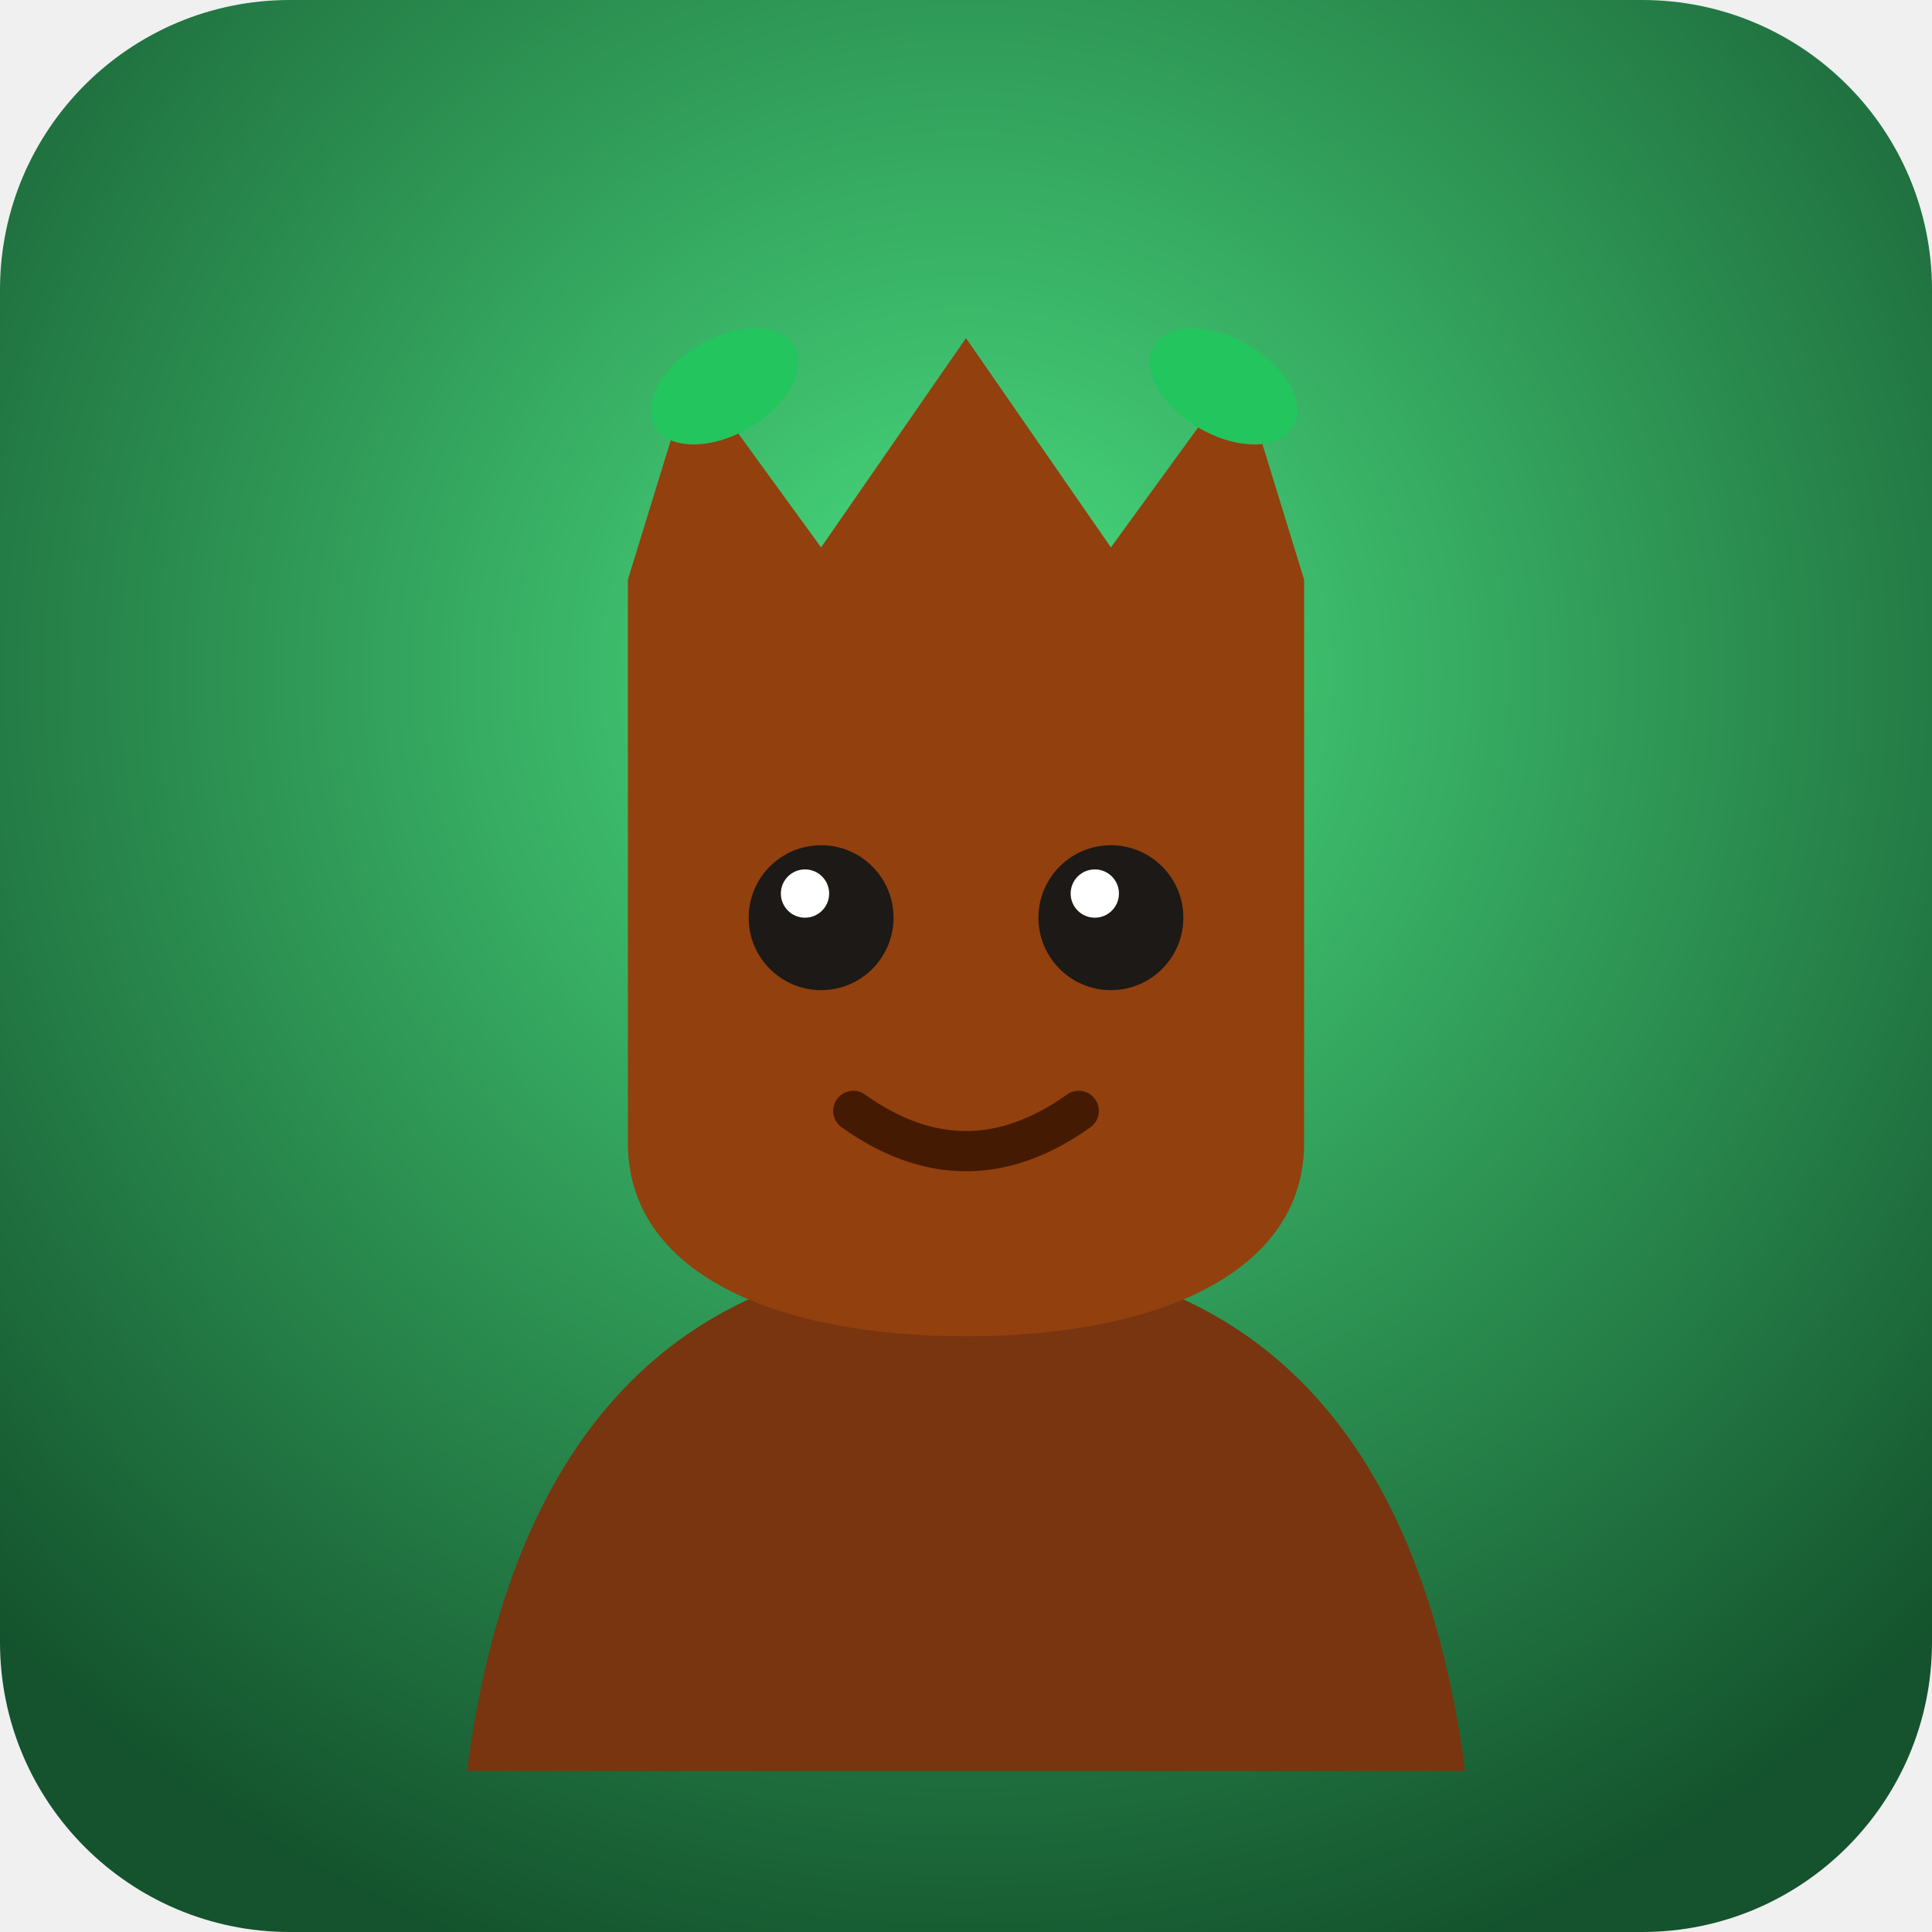
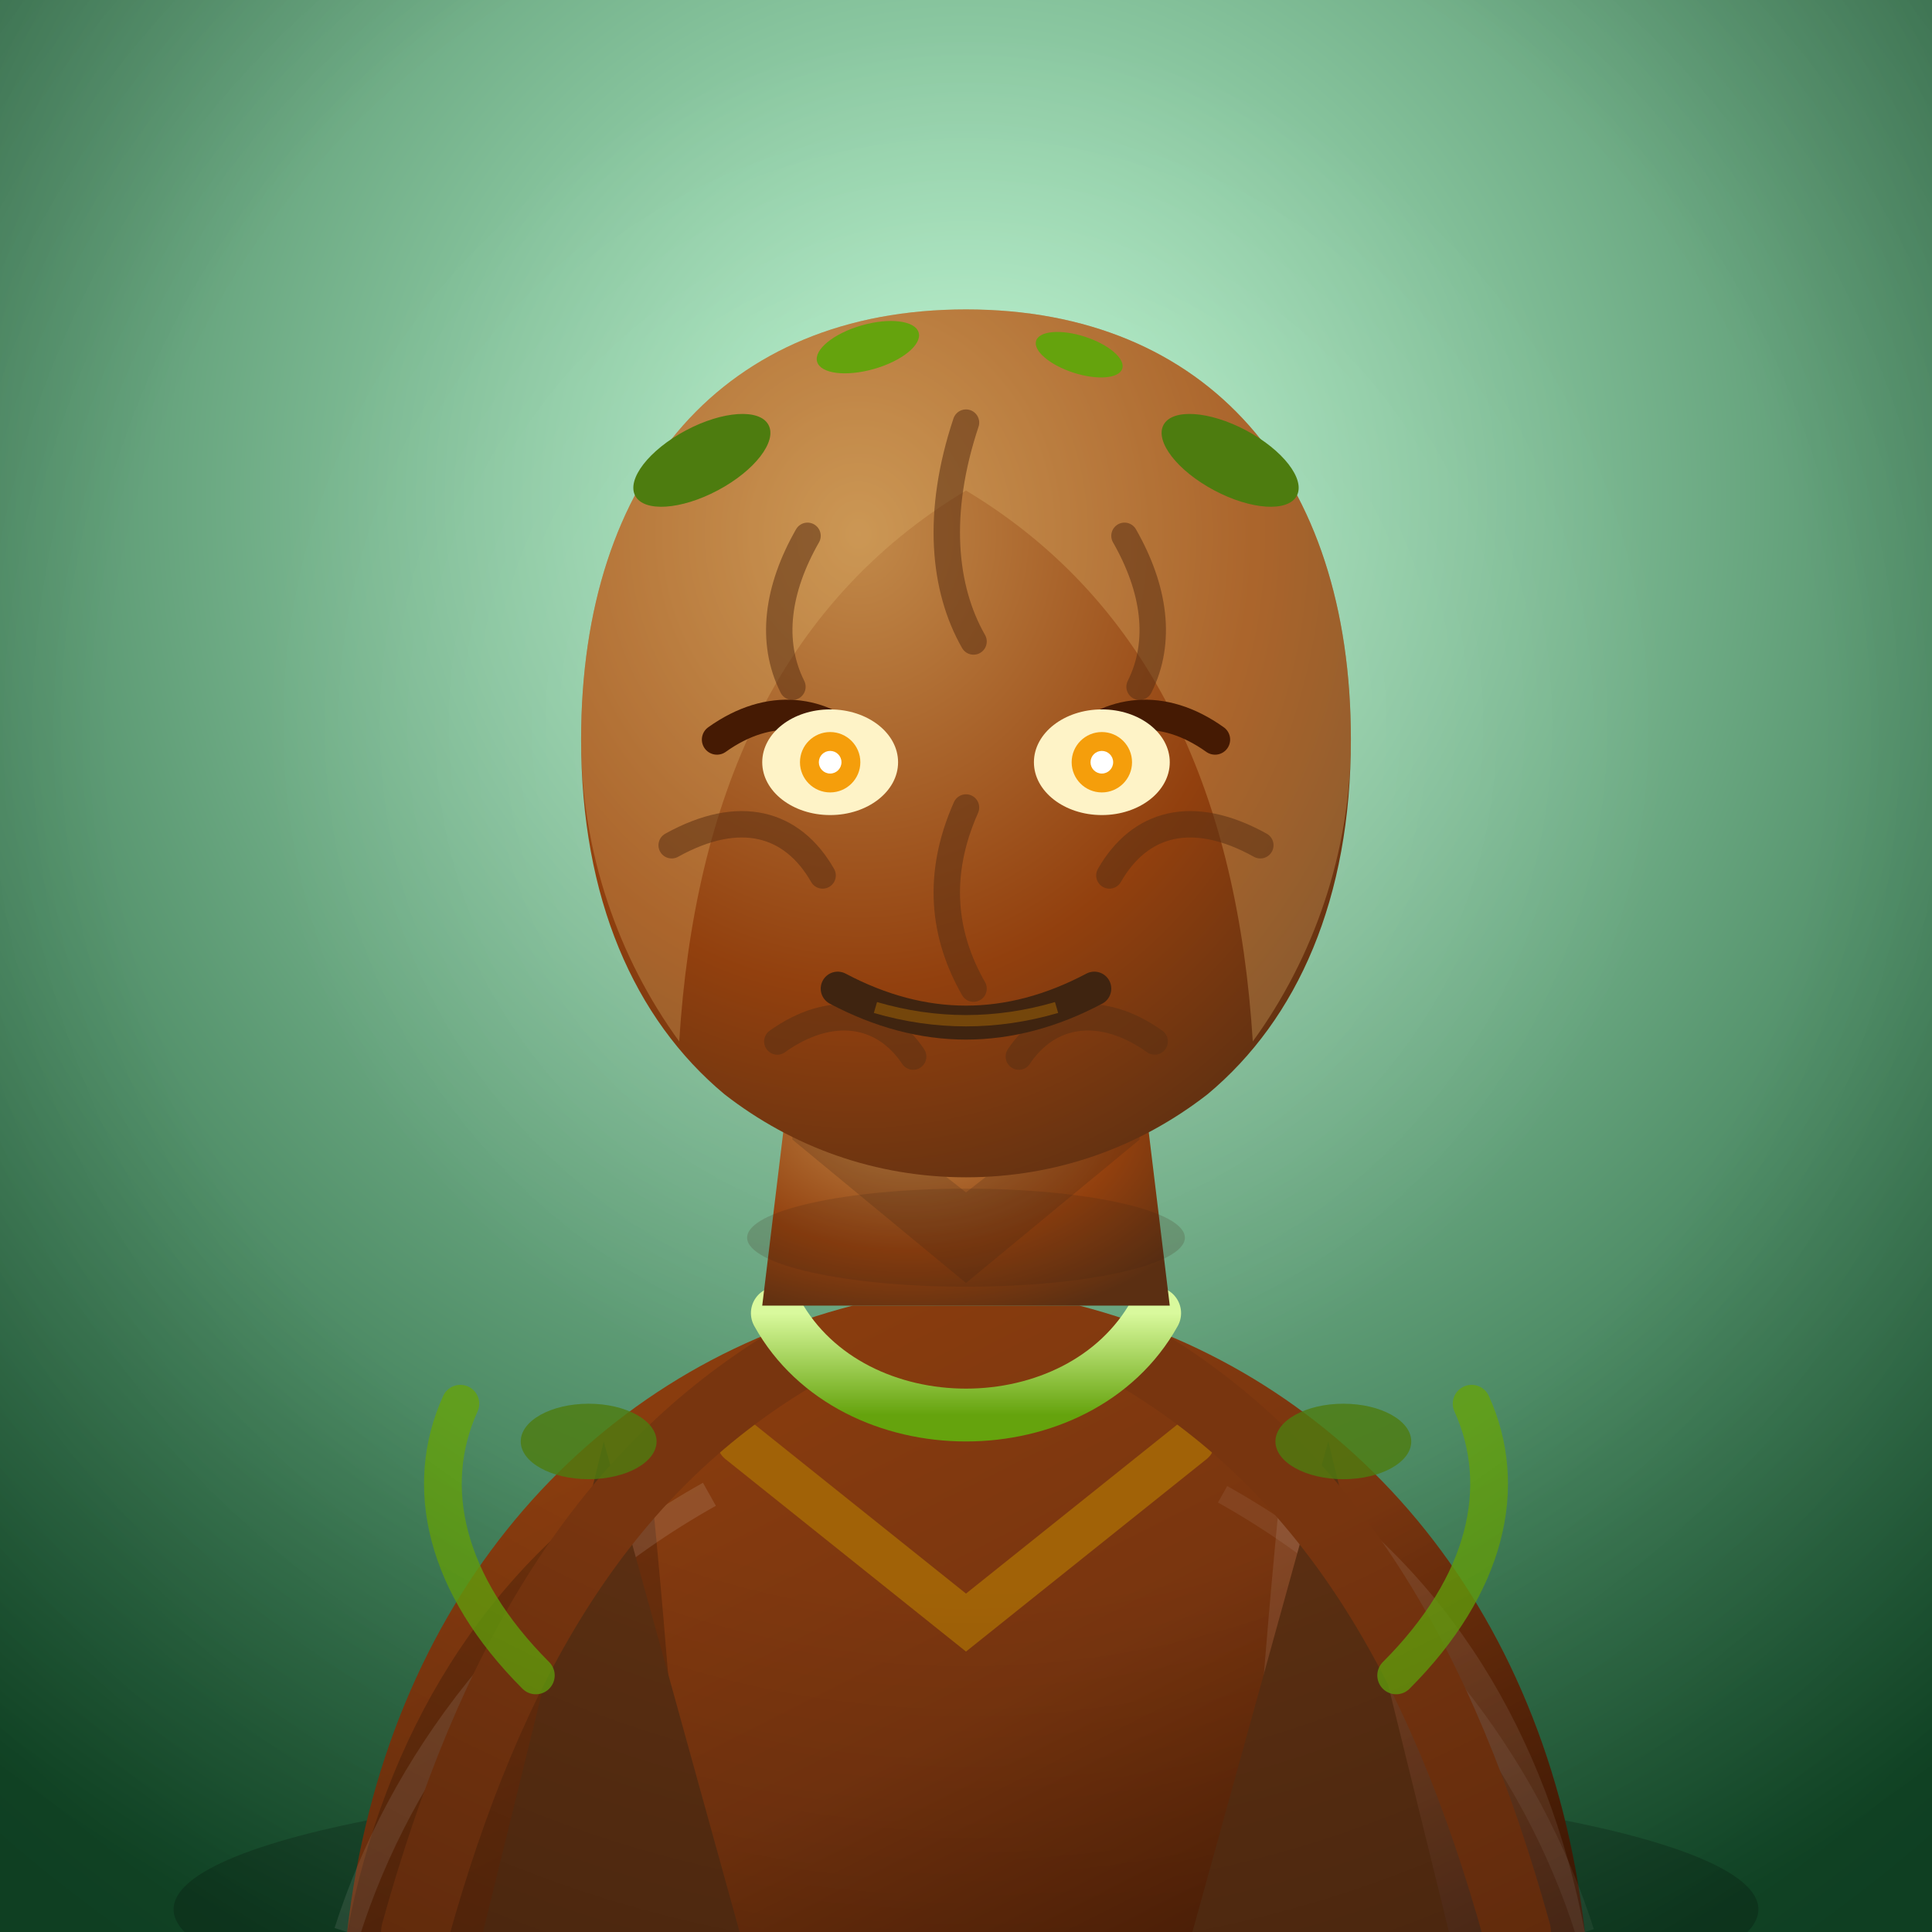
- <svg xmlns="http://www.w3.org/2000/svg" viewBox="0 0 240 240">
+ <svg xmlns="http://www.w3.org/2000/svg" viewBox="0 0 512 512" width="512" height="512">
  <defs>
-     <radialGradient id="bg" cx="50%" cy="35%" r="70%">
-       <stop offset="0%" stop-color="#4ade80" />
+     <radialGradient id="bg" cx="50%" cy="26%" r="82%">
+       <stop offset="0%" stop-color="#bbf7d0" />
      <stop offset="100%" stop-color="#14532d" />
    </radialGradient>
+     <radialGradient id="halo" cx="50%" cy="50%" r="50%">
+       <stop offset="0%" stop-color="#fff" stop-opacity=".2" />
+       <stop offset="100%" stop-color="#fff" stop-opacity="0" />
+     </radialGradient>
+     <radialGradient id="skin" cx="36%" cy="26%" r="84%">
+       <stop offset="0%" stop-color="#c28a4a" />
+       <stop offset="62%" stop-color="#92400e" />
+       <stop offset="100%" stop-color="#5b2f12" />
+     </radialGradient>
+     <linearGradient id="suit" x1="0" y1="0" x2="1" y2="1">
+       <stop offset="0%" stop-color="#92400e" />
+       <stop offset="58%" stop-color="#78350f" />
+       <stop offset="100%" stop-color="#451a03" />
+     </linearGradient>
+     <linearGradient id="hair" x1="0" y1="0" x2="1" y2="1">
+       <stop offset="0%" stop-color="#4d7c0f" />
+       <stop offset="100%" stop-color="#365314" />
+     </linearGradient>
+     <linearGradient id="mask" x1="0" y1="0" x2="1" y2="1">
+       <stop offset="0%" stop-color="#facc15" />
+       <stop offset="55%" stop-color="#b45309" />
+       <stop offset="100%" stop-color="#b45309" />
+     </linearGradient>
+     <linearGradient id="metal" x1="0" y1="0" x2="1" y2="1">
+       <stop offset="0%" stop-color="#e2e8f0" />
+       <stop offset="100%" stop-color="#64748b" />
+     </linearGradient>
+     <linearGradient id="accent" x1="0" y1="0" x2="0" y2="1">
+       <stop offset="0%" stop-color="#d9f99d" />
+       <stop offset="100%" stop-color="#65a30d" />
+     </linearGradient>
+     <linearGradient id="cape" x1="0" y1="0" x2="1" y2="1">
+       <stop offset="0%" stop-color="#dc2626" />
+       <stop offset="100%" stop-color="#7f1d1d" />
+     </linearGradient>
+     <radialGradient id="vignette" cx="50%" cy="38%" r="76%">
+       <stop offset="58%" stop-color="#000" stop-opacity="0" />
+       <stop offset="100%" stop-color="#000" stop-opacity=".34" />
+     </radialGradient>
  </defs>
-   <rect width="240" height="240" rx="36" fill="url(#bg)" />
-   <path d="M58 220 C64 174 88 156 120 156 C152 156 176 174 182 220 Z" fill="#78350f" />
-   <path d="M78 72 L86 46 L102 68 L120 42 L138 68 L154 46 L162 72 L162 142 C162 158 144 166 120 166 C96 166 78 158 78 142 Z" fill="#92400e" />
-   <ellipse cx="90" cy="48" rx="10" ry="6" transform="rotate(-30 90 48)" fill="#22c55e" />
-   <ellipse cx="152" cy="48" rx="10" ry="6" transform="rotate(30 152 48)" fill="#22c55e" />
-   <circle cx="102" cy="114" r="9" fill="#1c1917" />
-   <circle cx="100" cy="111" r="3" fill="#ffffff" />
-   <circle cx="138" cy="114" r="9" fill="#1c1917" />
-   <circle cx="136" cy="111" r="3" fill="#ffffff" />
-   <path d="M106 138 Q120 148 134 138" stroke="#451a03" stroke-width="5" stroke-linecap="round" fill="none" />
+   <rect width="512" height="512" fill="url(#bg)" />
+   <circle cx="256" cy="192" r="184" fill="url(#halo)" />
+   <ellipse cx="256" cy="506" rx="210" ry="36" fill="#000" opacity=".2" />
+   <path d="M92 512 C102 424 156 364 226 346 L286 346 C356 364 410 424 420 512 Z" fill="url(#suit)" />
+   <path d="M92 512 C102 460 128 416 172 388 C178 448 180 484 182 512 Z" fill="#000" opacity=".2" />
+   <path d="M420 512 C410 460 384 416 340 388 C334 448 332 484 330 512 Z" fill="#fff" opacity=".09" />
+   <path d="M92 512 C106 468 138 424 188 396" fill="none" stroke="#fff" stroke-width="7" opacity=".11" />
+   <path d="M420 512 C406 468 374 424 324 396" fill="none" stroke="#fff" stroke-width="5" opacity=".07" />
+   <path d="M128 512 L160 382 L196 512 Z" fill="#5b2f12" />
+   <path d="M384 512 L352 382 L316 512 Z" fill="#5b2f12" />
+   <path d="M196 382 L256 430 L316 382" fill="none" stroke="#a16207" stroke-width="12" stroke-linecap="round" />
+   <path d="M110 512 C130 440 160 390 210 360" fill="none" stroke="#78350f" stroke-width="18" stroke-linecap="round" />
+   <path d="M402 512 C382 440 352 390 302 360" fill="none" stroke="#78350f" stroke-width="18" stroke-linecap="round" />
+   <path d="M142 444 C118 420 112 394 122 372" fill="none" stroke="#65a30d" stroke-width="10" stroke-linecap="round" opacity=".8" />
+   <path d="M370 444 C394 420 400 394 390 372" fill="none" stroke="#65a30d" stroke-width="10" stroke-linecap="round" opacity=".8" />
+   <ellipse cx="156" cy="382" rx="18" ry="10" fill="#4d7c0f" opacity=".8" />
+   <ellipse cx="356" cy="382" rx="18" ry="10" fill="#4d7c0f" opacity=".8" />
+   <path d="M206 348 C226 384 286 384 306 348" fill="none" stroke="url(#accent)" stroke-width="14" stroke-linecap="round" />
+   <path d="M210 280 L302 280 L310 346 L202 346 Z" fill="url(#skin)" />
+   <path d="M210 280 L256 316 L302 280 L302 302 L256 340 L210 302 Z" fill="#3f2410" opacity=".22" />
+   <ellipse cx="256" cy="328" rx="58" ry="13" fill="#3f2410" opacity=".18" />
+   <path d="M256 82 C320 82 358 126 358 196 C358 238 344 270 320 290 C302 304 280 312 256 312 C232 312 210 304 192 290 C168 270 154 238 154 196 C154 126 192 82 256 82 Z" fill="url(#skin)" />
+   <path d="M256 82 C320 82 358 126 358 196 C358 226 348 254 332 276 C328 212 306 160 256 130 C206 160 184 212 180 276 C164 254 154 226 154 196 C154 126 192 82 256 82 Z" fill="#e0b36a" opacity=".32" />
+   <g fill="none" stroke="#5b2f12" stroke-width="7" opacity=".55" stroke-linecap="round">
+     <path d="M178 224 C196 214 210 218 218 232" />
+     <path d="M334 224 C316 214 302 218 294 232" />
+     <path d="M206 276 C220 266 234 268 242 280" />
+     <path d="M306 276 C292 266 278 268 270 280" />
+     <path d="M256 112 C248 136 250 156 258 170" />
+     <path d="M256 214 C248 232 250 248 258 262" />
+     <path d="M214 142 C206 156 204 170 210 182" />
+     <path d="M298 142 C306 156 308 170 302 182" />
+   </g>
+   <path d="M190 196 C204 186 218 188 228 198" fill="none" stroke="#451a03" stroke-width="8" stroke-linecap="round" />
+   <path d="M322 196 C308 186 294 188 284 198" fill="none" stroke="#451a03" stroke-width="8" stroke-linecap="round" />
+   <ellipse cx="220" cy="202" rx="18" ry="14" fill="#fef3c7" />
+   <ellipse cx="292" cy="202" rx="18" ry="14" fill="#fef3c7" />
+   <circle cx="220" cy="202" r="8" fill="#f59e0b" />
+   <circle cx="292" cy="202" r="8" fill="#f59e0b" />
+   <circle cx="220" cy="202" r="3" fill="#fff" />
+   <circle cx="292" cy="202" r="3" fill="#fff" />
+   <path d="M222 262 Q256 280 290 262" fill="none" stroke="#3f2410" stroke-width="9" stroke-linecap="round" />
+   <path d="M232 267 Q256 274 280 267" fill="none" stroke="#a16207" stroke-width="3" opacity=".55" />
+   <ellipse cx="186" cy="122" rx="20" ry="9" transform="rotate(-28 186 122)" fill="#4d7c0f" />
+   <ellipse cx="326" cy="122" rx="20" ry="9" transform="rotate(28 326 122)" fill="#4d7c0f" />
+   <ellipse cx="230" cy="92" rx="14" ry="6" transform="rotate(-16 230 92)" fill="#65a30d" />
+   <ellipse cx="286" cy="94" rx="12" ry="5" transform="rotate(18 286 94)" fill="#65a30d" />
+   <rect width="512" height="512" fill="url(#vignette)" opacity=".7" />
</svg>
